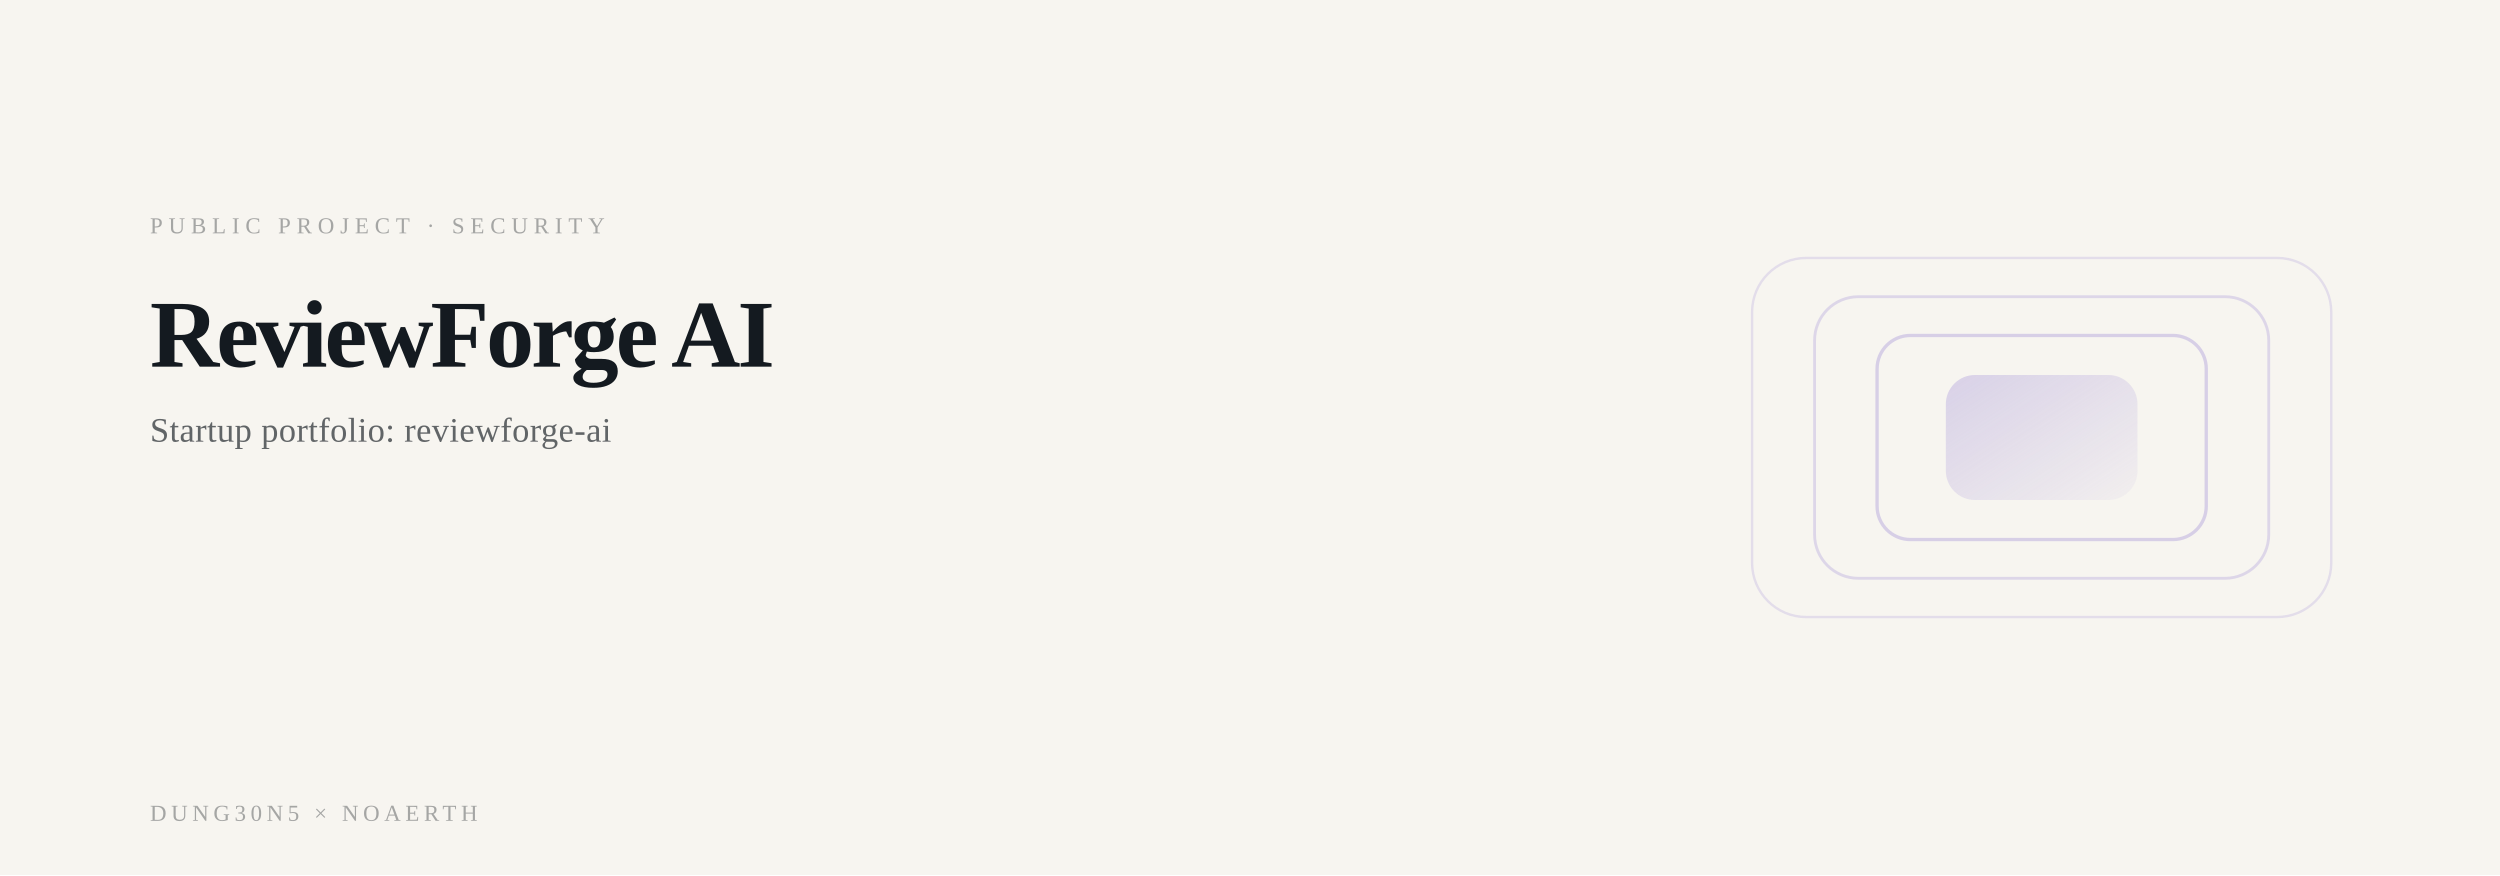
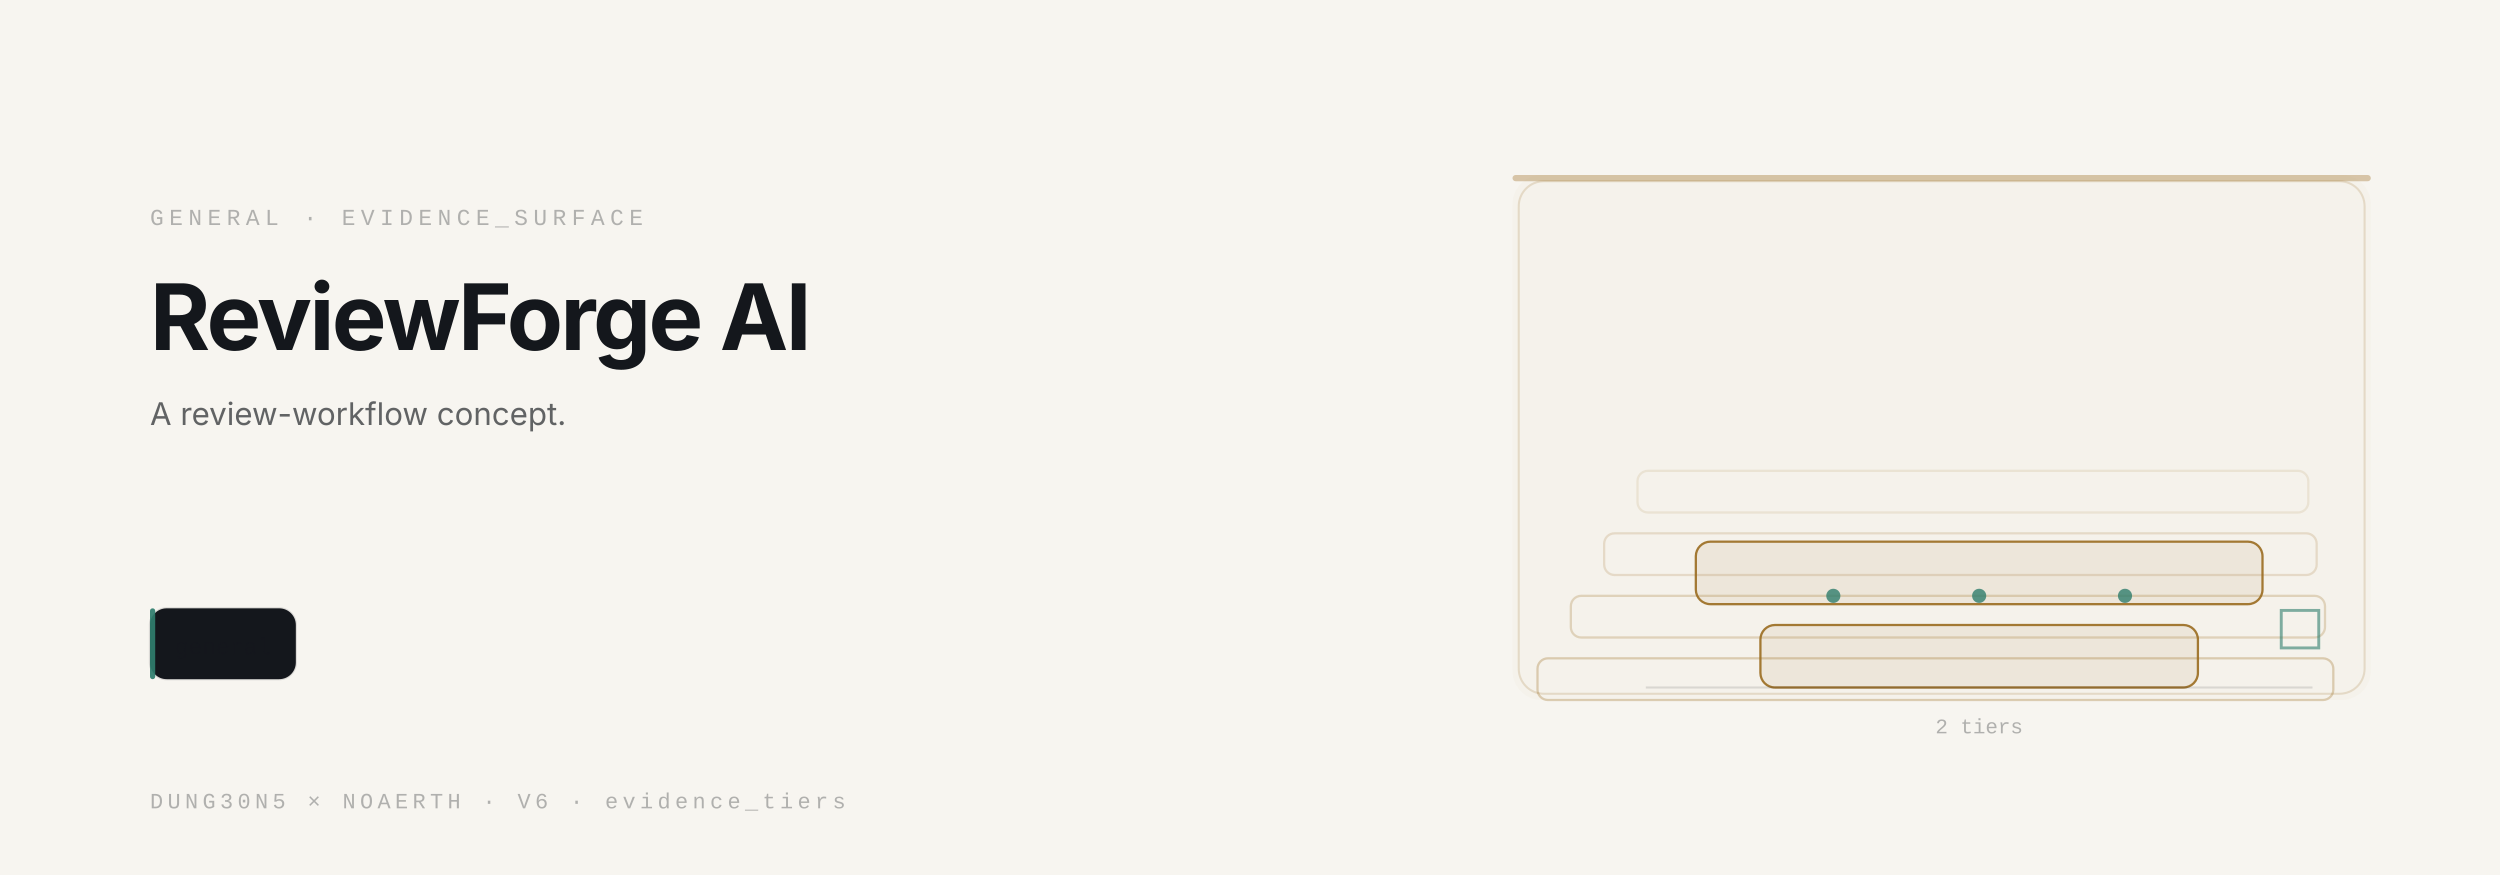
- <svg xmlns="http://www.w3.org/2000/svg" viewBox="0 0 1200 420" width="1200" height="420" role="img" aria-label="ReviewForge AI: nested policy frames with a visible boundary edge. Motion depicts policy surfaces assemble into a readable security posture.">
-   <defs>
-     <linearGradient id="hero-reviewforge-ai-light-a" x1="0" y1="0" x2="1" y2="1">
-       <stop offset="0" stop-color="#9d8bd6" stop-opacity="0.85" />
-       <stop offset="1" stop-color="#9d8bd6" stop-opacity="0.15" />
-     </linearGradient>
-   </defs>
+ <svg xmlns="http://www.w3.org/2000/svg" viewBox="0 0 1200 420" width="1200" height="420" role="img" aria-label="ReviewForge AI: claims stack into tiers, and evidence is carried up to be checked">
  <rect width="1200" height="420" fill="#f7f5f0" />
-   <rect x="901" y="161.02" width="158" height="97.96" rx="16" fill="none" stroke="#9d8bd6" stroke-width="1.60" opacity="0.36" />
-   <rect x="871" y="142.42" width="218" height="135.16" rx="21" fill="none" stroke="#9d8bd6" stroke-width="1.38" opacity="0.29" />
-   <rect x="841" y="123.82" width="278" height="172.36" rx="26" fill="none" stroke="#9d8bd6" stroke-width="1.16" opacity="0.23" />
-   <rect x="934" y="180" width="92" height="60" rx="14" fill="url(#hero-reviewforge-ai-light-a)" opacity="0.40" />
-   <text x="72" y="112" fill="#141a205c" font-size="11" letter-spacing="2.8">PUBLIC PROJECT · SECURITY</text>
-   <text x="72" y="176" fill="#141a20" font-size="46" font-weight="660" letter-spacing="-1.4">ReviewForge AI</text>
-   <text x="72" y="212" fill="#141a20a8" font-size="16.5" letter-spacing="0.2">Startup portfolio: reviewforge-ai</text>
-   <rect x="72" y="266" width="106" height="40" rx="9" fill="#141a20" fill-opacity="0.05" stroke="#f4efe424" stroke-width="1.1" opacity="0">
-     <animate attributeName="opacity" from="0" to="1" dur="0.5s" begin="0.50s" fill="freeze" />
-   </rect>
-   <rect x="72" y="266" width="2.5" height="40" rx="1.2" fill="#9d8bd6" opacity="0">
-     <animate attributeName="opacity" from="0" to="0.9" dur="0.5s" begin="0.50s" fill="freeze" />
-   </rect>
-   <text x="125" y="291" fill="#141a20" font-size="11.5" text-anchor="middle" font-family="ui-monospace,SFMono-Regular,Menlo,monospace" opacity="0">policy<animate attributeName="opacity" from="0" to="1" dur="0.5s" begin="0.65s" fill="freeze" />
-   </text>
-   <rect x="194" y="266" width="106" height="40" rx="9" fill="#141a20" fill-opacity="0.05" stroke="#f4efe424" stroke-width="1.1" opacity="0">
-     <animate attributeName="opacity" from="0" to="1" dur="0.5s" begin="1.00s" fill="freeze" />
-   </rect>
-   <rect x="194" y="266" width="2.5" height="40" rx="1.2" fill="#9d8bd6" opacity="0">
-     <animate attributeName="opacity" from="0" to="0.9" dur="0.5s" begin="1.00s" fill="freeze" />
-   </rect>
-   <text x="247" y="291" fill="#141a20" font-size="11.5" text-anchor="middle" font-family="ui-monospace,SFMono-Regular,Menlo,monospace" opacity="0">control<animate attributeName="opacity" from="0" to="1" dur="0.5s" begin="1.15s" fill="freeze" />
-   </text>
-   <rect x="316" y="266" width="106" height="40" rx="9" fill="#141a20" fill-opacity="0.05" stroke="#f4efe424" stroke-width="1.1" opacity="0">
-     <animate attributeName="opacity" from="0" to="1" dur="0.5s" begin="1.50s" fill="freeze" />
-   </rect>
-   <rect x="316" y="266" width="2.5" height="40" rx="1.2" fill="#e7c27a" opacity="0">
-     <animate attributeName="opacity" from="0" to="0.9" dur="0.5s" begin="1.50s" fill="freeze" />
-   </rect>
-   <text x="369" y="291" fill="#141a20" font-size="11.5" text-anchor="middle" font-family="ui-monospace,SFMono-Regular,Menlo,monospace" opacity="0">evidence<animate attributeName="opacity" from="0" to="1" dur="0.5s" begin="1.65s" fill="freeze" />
-   </text>
-   <text x="72" y="394" fill="#141a205c" font-size="11" letter-spacing="2.2">DUNG30N5 × NOAERTH</text>
+   <text x="72" y="108" font-family="ui-monospace, SFMono-Regular, Menlo, Monaco, Consolas, 'Liberation Mono', monospace" font-size="11" letter-spacing="2.6" fill="#14171c4f">GENERAL · EVIDENCE_SURFACE</text>
+   <text x="72" y="168" font-family="-apple-system, BlinkMacSystemFont, 'Segoe UI', Inter, Helvetica, Arial, sans-serif" font-size="44" font-weight="660" letter-spacing="-1.2" fill="#14171c">ReviewForge AI</text>
+   <text x="72" y="204" font-family="-apple-system, BlinkMacSystemFont, 'Segoe UI', Inter, Helvetica, Arial, sans-serif" font-size="15" fill="#14171ca8">A review-workflow concept.</text>
+   <rect x="72.0" y="292.0" width="70.0" height="34.0" rx="8" fill="#14171c" stroke="#14171c1f" stroke-width="1.1" />
+   <rect x="72.0" y="292.0" width="2.5" height="34.0" rx="1.2" fill="#2f7d6c" opacity="0.92" />
+   <text x="107.0" y="314" font-family="ui-monospace, SFMono-Regular, Menlo, Monaco, Consolas, 'Liberation Mono', monospace" font-size="11" fill="#14171c" fill-opacity="0.82" text-anchor="middle">general</text>
+   <rect x="726.0" y="84.0" width="412.0" height="252.0" rx="14" fill="#9a6b1f" fill-opacity="0.02" />
+   <rect x="729.0" y="87.0" width="406.0" height="246.0" rx="12" fill="none" stroke="#9a6b1f" stroke-width="1" stroke-opacity="0.18" />
+   <rect x="738.0" y="316.0" width="382.0" height="20" rx="5" fill="none" stroke="#9a6b1f" stroke-width="1.1" opacity="0.30" />
+   <rect x="754.0" y="286.0" width="362.0" height="20" rx="5" fill="none" stroke="#9a6b1f" stroke-width="1.1" opacity="0.24" />
+   <rect x="770.0" y="256.0" width="342.0" height="20" rx="5" fill="none" stroke="#9a6b1f" stroke-width="1.1" opacity="0.18" />
+   <rect x="786.0" y="226.0" width="322.0" height="20" rx="5" fill="none" stroke="#9a6b1f" stroke-width="1.1" opacity="0.12" />
+   <rect x="726.0" y="84.0" width="412.0" height="3" rx="1.5" fill="#9a6b1f" opacity="0.35" />
+   <path d="M1095.0 293.0 h18 v18 h-18 z" fill="none" stroke="#2f7d6c" stroke-width="1.4" opacity="0.6" />
+   <rect x="845.0" y="300.0" width="210.0" height="30" rx="7" fill="#9a6b1f" fill-opacity="0.09" stroke="#9a6b1f" stroke-width="1.1" opacity="0.9" />
+   <rect x="814.0" y="260.0" width="272.0" height="30" rx="7" fill="#9a6b1f" fill-opacity="0.09" stroke="#9a6b1f" stroke-width="1.1" opacity="0.9" />
+   <circle cx="880" cy="286" r="3.4" fill="#2f7d6c" opacity="0.8" />
+   <circle cx="950" cy="286" r="3.4" fill="#2f7d6c" opacity="0.8" />
+   <circle cx="1020" cy="286" r="3.4" fill="#2f7d6c" opacity="0.8" />
+   <line x1="790" y1="330" x2="1110" y2="330" stroke="#14171c1f" stroke-width="1" />
+   <text x="950" y="352" font-family="ui-monospace, SFMono-Regular, Menlo, Monaco, Consolas, 'Liberation Mono', monospace" font-size="10" fill="#14171c4f" text-anchor="middle">2 tiers</text>
+   <text x="72" y="388" font-family="ui-monospace, SFMono-Regular, Menlo, Monaco, Consolas, 'Liberation Mono', monospace" font-size="10.5" letter-spacing="2.1" fill="#14171c4f">DUNG30N5 × NOAERTH · V6 · evidence_tiers</text>
</svg>
